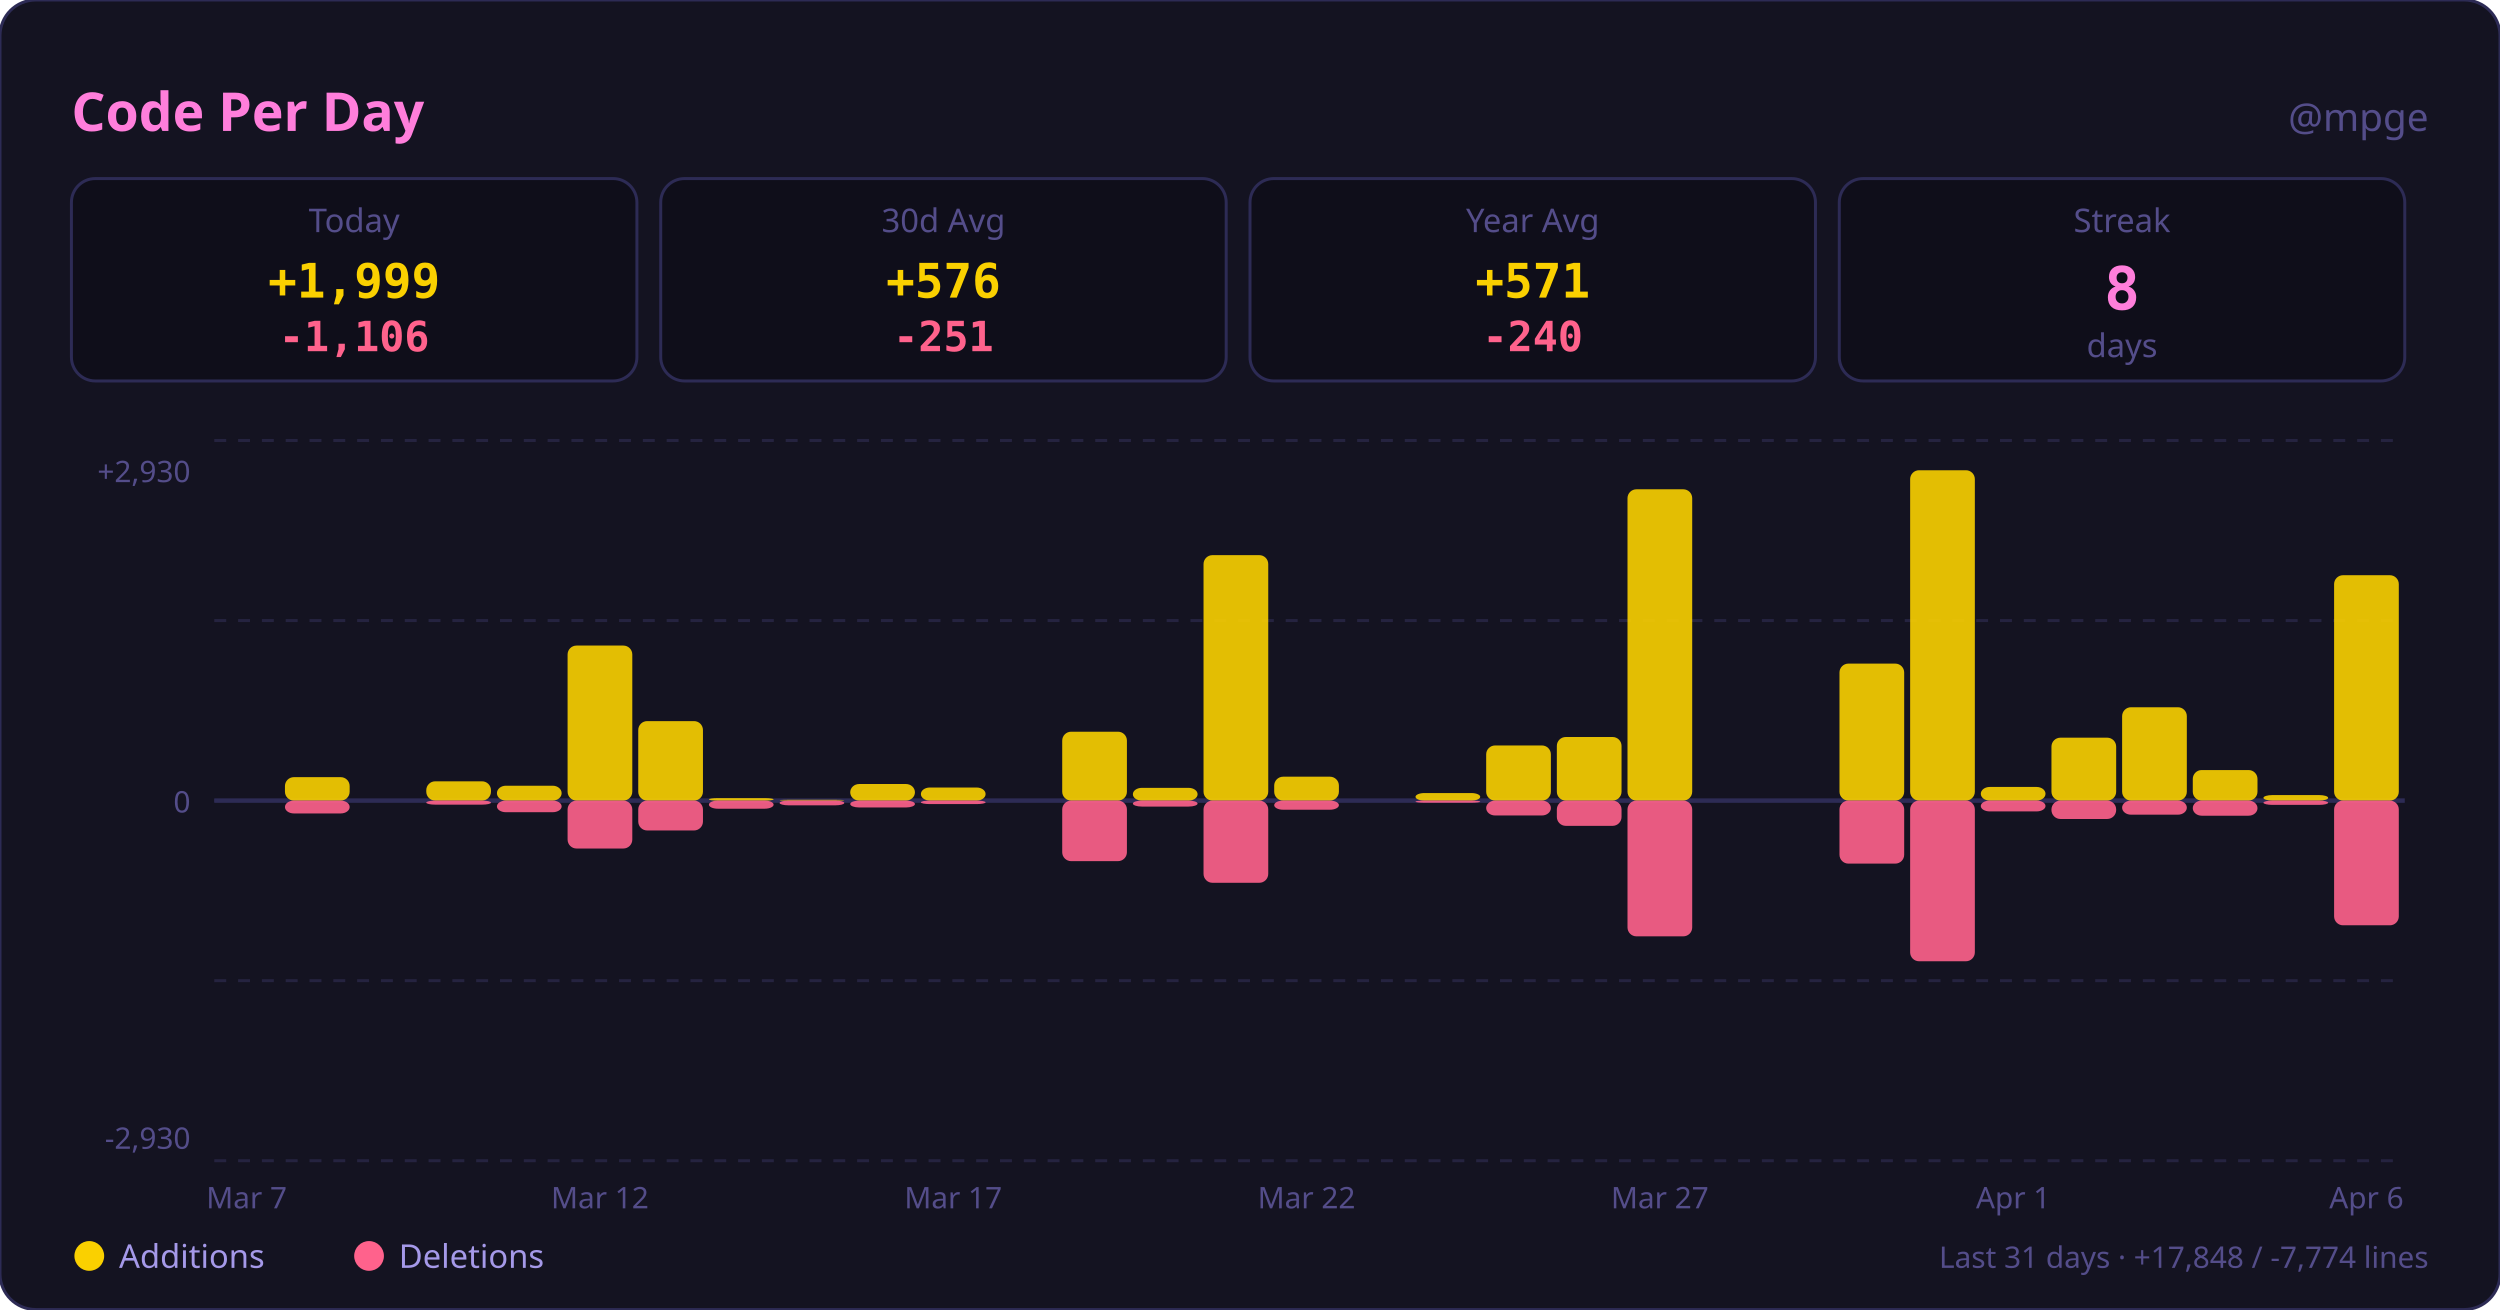
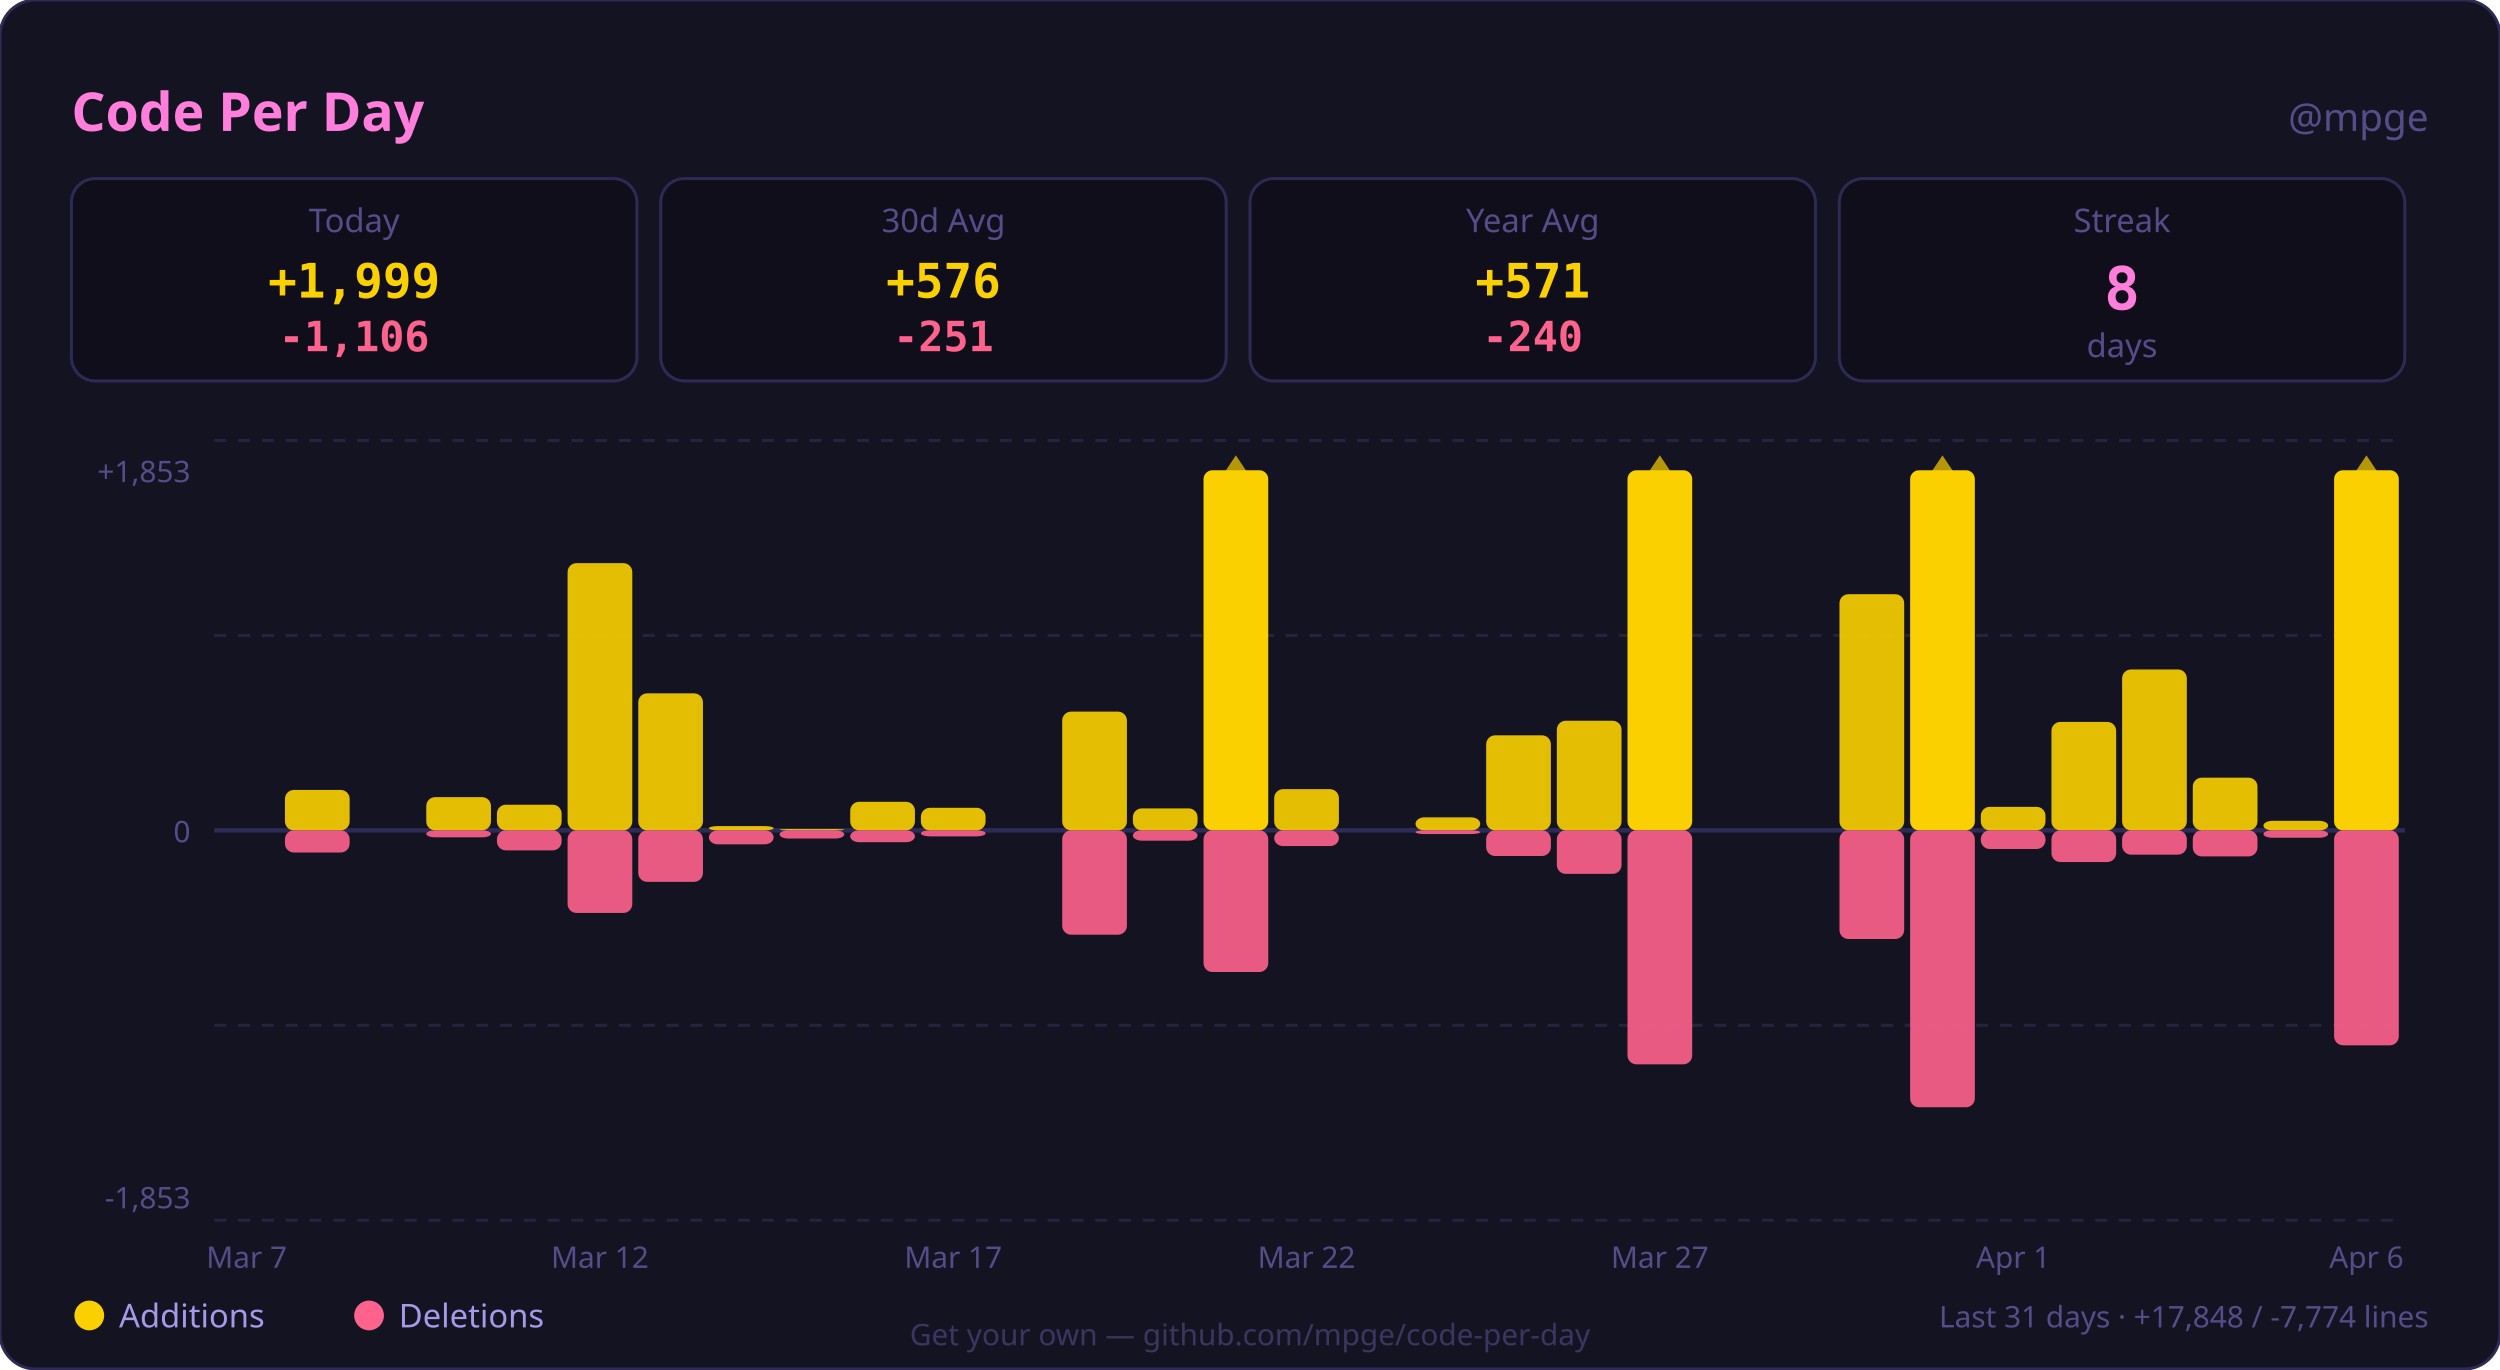
- <svg xmlns="http://www.w3.org/2000/svg" width="840" height="440" viewBox="0 0 840 440">
+ <svg xmlns="http://www.w3.org/2000/svg" width="840" height="460" viewBox="0 0 840 460">
  <style>
      @keyframes fadeInUp {
        from { opacity: 0; transform: translateY(12px); }
        to   { opacity: 1; transform: translateY(0); }
      }
      @keyframes growBar {
        from { transform: scaleY(0); }
        to   { transform: scaleY(1); }
      }
      .cpd-header  { animation: fadeInUp 0.5s ease both; }
      .cpd-stats   { animation: fadeInUp 0.5s ease 0.15s both; }
      .cpd-chart   { animation: fadeInUp 0.5s ease 0.3s both; }
      .cpd-legend  { animation: fadeInUp 0.5s ease 0.45s both; }
    </style>
-   <rect width="840" height="440" rx="12" fill="#141321" stroke="#2d2b55" stroke-width="1" />
+   <rect width="840" height="460" rx="12" fill="#141321" stroke="#2d2b55" stroke-width="1" />
  <g class="cpd-header">
-     <text x="24" y="44" fill="#ff7edb" font-size="18" font-family="'Segoe UI', sans-serif" font-weight="700">Code Per Day</text>
+     <a href="https://github.com/mpge/code-per-day" target="_blank">
+       <text x="24" y="44" fill="#ff7edb" font-size="18" font-family="'Segoe UI', sans-serif" font-weight="700">Code Per Day</text>
+     </a>
    <text x="816" y="44" fill="#544d8a" font-size="13" font-family="'Segoe UI', sans-serif" text-anchor="end" font-weight="500">@mpge</text>
  </g>
  <g class="cpd-stats">
    <rect x="24" y="60" width="190" height="68" rx="8" fill="#0f0e1a" stroke="#2d2b55" stroke-width="1" />
    <text x="119" y="78" fill="#544d8a" font-size="11" font-family="'Segoe UI', sans-serif" text-anchor="middle" font-weight="500">Today</text>
    <text x="119" y="100" fill="#fad000" font-size="16" font-family="'Segoe UI Mono', 'Cascadia Code', monospace" text-anchor="middle" font-weight="700">+1,999</text>
    <text x="119" y="118" fill="#ff628c" font-size="14" font-family="'Segoe UI Mono', 'Cascadia Code', monospace" text-anchor="middle" font-weight="600">-1,106</text>
    <rect x="222" y="60" width="190" height="68" rx="8" fill="#0f0e1a" stroke="#2d2b55" stroke-width="1" />
    <text x="317" y="78" fill="#544d8a" font-size="11" font-family="'Segoe UI', sans-serif" text-anchor="middle" font-weight="500">30d Avg</text>
    <text x="317" y="100" fill="#fad000" font-size="16" font-family="'Segoe UI Mono', 'Cascadia Code', monospace" text-anchor="middle" font-weight="700">+576</text>
    <text x="317" y="118" fill="#ff628c" font-size="14" font-family="'Segoe UI Mono', 'Cascadia Code', monospace" text-anchor="middle" font-weight="600">-251</text>
    <rect x="420" y="60" width="190" height="68" rx="8" fill="#0f0e1a" stroke="#2d2b55" stroke-width="1" />
    <text x="515" y="78" fill="#544d8a" font-size="11" font-family="'Segoe UI', sans-serif" text-anchor="middle" font-weight="500">Year Avg</text>
    <text x="515" y="100" fill="#fad000" font-size="16" font-family="'Segoe UI Mono', 'Cascadia Code', monospace" text-anchor="middle" font-weight="700">+571</text>
    <text x="515" y="118" fill="#ff628c" font-size="14" font-family="'Segoe UI Mono', 'Cascadia Code', monospace" text-anchor="middle" font-weight="600">-240</text>
    <rect x="618" y="60" width="190" height="68" rx="8" fill="#0f0e1a" stroke="#2d2b55" stroke-width="1" />
    <text x="713" y="78" fill="#544d8a" font-size="11" font-family="'Segoe UI', sans-serif" text-anchor="middle" font-weight="500">Streak</text>
    <text x="713" y="104" fill="#ff7edb" font-size="20" font-family="'Segoe UI Mono', 'Cascadia Code', monospace" text-anchor="middle" font-weight="700">8</text>
    <text x="713" y="120" fill="#544d8a" font-size="11" font-family="'Segoe UI', sans-serif" text-anchor="middle">days</text>
  </g>
  <g class="cpd-chart">
    <line x1="72" y1="148" x2="808" y2="148" stroke="#252340" stroke-width="1" stroke-dasharray="4,4" />
-     <line x1="72" y1="208.5" x2="808" y2="208.5" stroke="#252340" stroke-width="1" stroke-dasharray="4,4" />
-     <line x1="72" y1="269" x2="808" y2="269" stroke="#252340" stroke-width="1" stroke-dasharray="4,4" />
-     <line x1="72" y1="329.5" x2="808" y2="329.5" stroke="#252340" stroke-width="1" stroke-dasharray="4,4" />
-     <line x1="72" y1="390" x2="808" y2="390" stroke="#252340" stroke-width="1" stroke-dasharray="4,4" />
-     <line x1="72" y1="269" x2="808" y2="269" stroke="#2d2b55" stroke-width="1.5" />
-     <text x="64" y="162" fill="#544d8a" font-size="10" font-family="'Segoe UI', sans-serif" text-anchor="end">+2,930</text>
-     <text x="64" y="386" fill="#544d8a" font-size="10" font-family="'Segoe UI', sans-serif" text-anchor="end">-2,930</text>
-     <text x="64" y="273" fill="#544d8a" font-size="10" font-family="'Segoe UI', sans-serif" text-anchor="end">0</text>
-     <rect x="95.742" y="261.12" width="21.742" height="7.88" fill="#fad000" rx="3" opacity="0.9" />
-     <rect x="95.742" y="269" width="21.742" height="4.319" fill="#ff628c" rx="3" opacity="0.9" />
-     <rect x="143.226" y="262.522" width="21.742" height="6.478" fill="#fad000" rx="3" opacity="0.9" />
-     <rect x="143.226" y="269" width="21.742" height="1.364" fill="#ff628c" rx="3" opacity="0.9" />
-     <rect x="166.968" y="263.999" width="21.742" height="5.001" fill="#fad000" rx="3" opacity="0.9" />
-     <rect x="166.968" y="269" width="21.742" height="3.902" fill="#ff628c" rx="3" opacity="0.9" />
-     <rect x="190.71" y="216.91" width="21.742" height="52.09" fill="#fad000" rx="3" opacity="0.9" />
-     <rect x="190.71" y="269" width="21.742" height="16.101" fill="#ff628c" rx="3" opacity="0.9" />
-     <rect x="214.452" y="242.292" width="21.742" height="26.708" fill="#fad000" rx="3" opacity="0.9" />
-     <rect x="214.452" y="269" width="21.742" height="10.039" fill="#ff628c" rx="3" opacity="0.9" />
-     <rect x="238.194" y="268.167" width="21.742" height="0.833" fill="#fad000" rx="3" opacity="0.9" />
-     <rect x="238.194" y="269" width="21.742" height="2.728" fill="#ff628c" rx="3" opacity="0.9" />
-     <rect x="261.935" y="268.735" width="21.742" height="0.265" fill="#fad000" rx="3" opacity="0.9" />
-     <rect x="261.935" y="269" width="21.742" height="1.591" fill="#ff628c" rx="3" opacity="0.9" />
-     <rect x="285.677" y="263.431" width="21.742" height="5.569" fill="#fad000" rx="3" opacity="0.9" />
-     <rect x="285.677" y="269" width="21.742" height="2.311" fill="#ff628c" rx="3" opacity="0.9" />
-     <rect x="309.419" y="264.605" width="21.742" height="4.395" fill="#fad000" rx="3" opacity="0.9" />
-     <rect x="309.419" y="269" width="21.742" height="1.174" fill="#ff628c" rx="3" opacity="0.9" />
-     <rect x="356.903" y="245.853" width="21.742" height="23.147" fill="#fad000" rx="3" opacity="0.9" />
-     <rect x="356.903" y="269" width="21.742" height="20.344" fill="#ff628c" rx="3" opacity="0.9" />
-     <rect x="380.645" y="264.719" width="21.742" height="4.281" fill="#fad000" rx="3" opacity="0.9" />
-     <rect x="380.645" y="269" width="21.742" height="2.008" fill="#ff628c" rx="3" opacity="0.9" />
-     <rect x="404.387" y="186.527" width="21.742" height="82.473" fill="#fad000" rx="3" opacity="0.9" />
-     <rect x="404.387" y="269" width="21.742" height="27.617" fill="#ff628c" rx="3" opacity="0.9" />
-     <rect x="428.129" y="260.969" width="21.742" height="8.031" fill="#fad000" rx="3" opacity="0.9" />
-     <rect x="428.129" y="269" width="21.742" height="3.069" fill="#ff628c" rx="3" opacity="0.9" />
-     <rect x="475.613" y="266.462" width="21.742" height="2.538" fill="#fad000" rx="3" opacity="0.9" />
-     <rect x="475.613" y="269" width="21.742" height="0.72" fill="#ff628c" rx="3" opacity="0.9" />
-     <rect x="499.355" y="250.475" width="21.742" height="18.525" fill="#fad000" rx="3" opacity="0.9" />
-     <rect x="499.355" y="269" width="21.742" height="5.001" fill="#ff628c" rx="3" opacity="0.9" />
-     <rect x="523.097" y="247.633" width="21.742" height="21.367" fill="#fad000" rx="3" opacity="0.9" />
-     <rect x="523.097" y="269" width="21.742" height="8.486" fill="#ff628c" rx="3" opacity="0.9" />
-     <rect x="546.839" y="164.402" width="21.742" height="104.598" fill="#fad000" rx="3" opacity="0.9" />
-     <rect x="546.839" y="269" width="21.742" height="45.612" fill="#ff628c" rx="3" opacity="0.9" />
-     <rect x="618.065" y="222.971" width="21.742" height="46.029" fill="#fad000" rx="3" opacity="0.9" />
-     <rect x="618.065" y="269" width="21.742" height="21.177" fill="#ff628c" rx="3" opacity="0.9" />
-     <rect x="641.806" y="158" width="21.742" height="111" fill="#fad000" rx="3" opacity="0.9" />
-     <rect x="641.806" y="269" width="21.742" height="53.985" fill="#ff628c" rx="3" opacity="0.9" />
-     <rect x="665.548" y="264.416" width="21.742" height="4.584" fill="#fad000" rx="3" opacity="0.9" />
-     <rect x="665.548" y="269" width="21.742" height="3.637" fill="#ff628c" rx="3" opacity="0.9" />
-     <rect x="689.29" y="247.861" width="21.742" height="21.139" fill="#fad000" rx="3" opacity="0.9" />
-     <rect x="689.29" y="269" width="21.742" height="6.175" fill="#ff628c" rx="3" opacity="0.9" />
-     <rect x="713.032" y="237.632" width="21.742" height="31.368" fill="#fad000" rx="3" opacity="0.9" />
-     <rect x="713.032" y="269" width="21.742" height="4.735" fill="#ff628c" rx="3" opacity="0.9" />
-     <rect x="736.774" y="258.733" width="21.742" height="10.267" fill="#fad000" rx="3" opacity="0.9" />
-     <rect x="736.774" y="269" width="21.742" height="5.076" fill="#ff628c" rx="3" opacity="0.9" />
-     <rect x="760.516" y="267.144" width="21.742" height="1.856" fill="#fad000" rx="3" opacity="0.9" />
-     <rect x="760.516" y="269" width="21.742" height="1.44" fill="#ff628c" rx="3" opacity="0.9" />
-     <rect x="784.258" y="193.27" width="21.742" height="75.73" fill="#fad000" rx="3" opacity="0.9" />
-     <rect x="784.258" y="269" width="21.742" height="41.9" fill="#ff628c" rx="3" opacity="0.9" />
-     <text x="82.871" y="406" fill="#544d8a" font-size="10" font-family="'Segoe UI', sans-serif" text-anchor="middle">Mar 7</text>
-     <text x="201.581" y="406" fill="#544d8a" font-size="10" font-family="'Segoe UI', sans-serif" text-anchor="middle">Mar 12</text>
-     <text x="320.29" y="406" fill="#544d8a" font-size="10" font-family="'Segoe UI', sans-serif" text-anchor="middle">Mar 17</text>
-     <text x="439" y="406" fill="#544d8a" font-size="10" font-family="'Segoe UI', sans-serif" text-anchor="middle">Mar 22</text>
-     <text x="557.71" y="406" fill="#544d8a" font-size="10" font-family="'Segoe UI', sans-serif" text-anchor="middle">Mar 27</text>
-     <text x="676.419" y="406" fill="#544d8a" font-size="10" font-family="'Segoe UI', sans-serif" text-anchor="middle">Apr 1</text>
-     <text x="795.129" y="406" fill="#544d8a" font-size="10" font-family="'Segoe UI', sans-serif" text-anchor="middle">Apr 6</text>
+     <line x1="72" y1="213.5" x2="808" y2="213.5" stroke="#252340" stroke-width="1" stroke-dasharray="4,4" />
+     <line x1="72" y1="279" x2="808" y2="279" stroke="#252340" stroke-width="1" stroke-dasharray="4,4" />
+     <line x1="72" y1="344.5" x2="808" y2="344.5" stroke="#252340" stroke-width="1" stroke-dasharray="4,4" />
+     <line x1="72" y1="410" x2="808" y2="410" stroke="#252340" stroke-width="1" stroke-dasharray="4,4" />
+     <line x1="72" y1="279" x2="808" y2="279" stroke="#2d2b55" stroke-width="1.5" />
+     <text x="64" y="162" fill="#544d8a" font-size="10" font-family="'Segoe UI', sans-serif" text-anchor="end">+1,853</text>
+     <text x="64" y="406" fill="#544d8a" font-size="10" font-family="'Segoe UI', sans-serif" text-anchor="end">-1,853</text>
+     <text x="64" y="283" fill="#544d8a" font-size="10" font-family="'Segoe UI', sans-serif" text-anchor="end">0</text>
+     <rect x="95.742" y="265.418" width="21.742" height="13.582" fill="#fad000" rx="3" opacity="0.9" />
+     <rect x="95.742" y="279" width="21.742" height="7.444" fill="#ff628c" rx="3" opacity="0.9" />
+     <rect x="143.226" y="267.834" width="21.742" height="11.166" fill="#fad000" rx="3" opacity="0.9" />
+     <rect x="143.226" y="279" width="21.742" height="2.351" fill="#ff628c" rx="3" opacity="0.9" />
+     <rect x="166.968" y="270.38" width="21.742" height="8.62" fill="#fad000" rx="3" opacity="0.9" />
+     <rect x="166.968" y="279" width="21.742" height="6.726" fill="#ff628c" rx="3" opacity="0.9" />
+     <rect x="190.71" y="189.213" width="21.742" height="89.787" fill="#fad000" rx="3" opacity="0.9" />
+     <rect x="190.71" y="279" width="21.742" height="27.752" fill="#ff628c" rx="3" opacity="0.9" />
+     <rect x="214.452" y="232.964" width="21.742" height="46.036" fill="#fad000" rx="3" opacity="0.9" />
+     <rect x="214.452" y="279" width="21.742" height="17.304" fill="#ff628c" rx="3" opacity="0.9" />
+     <rect x="238.194" y="277.563" width="21.742" height="1.437" fill="#fad000" rx="3" opacity="0.9" />
+     <rect x="238.194" y="279" width="21.742" height="4.702" fill="#ff628c" rx="3" opacity="0.9" />
+     <rect x="261.935" y="278.543" width="21.742" height="0.457" fill="#fad000" rx="3" opacity="0.9" />
+     <rect x="261.935" y="279" width="21.742" height="2.743" fill="#ff628c" rx="3" opacity="0.9" />
+     <rect x="285.677" y="269.401" width="21.742" height="9.599" fill="#fad000" rx="3" opacity="0.9" />
+     <rect x="285.677" y="279" width="21.742" height="3.983" fill="#ff628c" rx="3" opacity="0.9" />
+     <rect x="309.419" y="271.425" width="21.742" height="7.575" fill="#fad000" rx="3" opacity="0.9" />
+     <rect x="309.419" y="279" width="21.742" height="2.024" fill="#ff628c" rx="3" opacity="0.9" />
+     <rect x="356.903" y="239.102" width="21.742" height="39.898" fill="#fad000" rx="3" opacity="0.9" />
+     <rect x="356.903" y="279" width="21.742" height="35.066" fill="#ff628c" rx="3" opacity="0.9" />
+     <rect x="380.645" y="271.621" width="21.742" height="7.379" fill="#fad000" rx="3" opacity="0.9" />
+     <rect x="380.645" y="279" width="21.742" height="3.461" fill="#ff628c" rx="3" opacity="0.9" />
+     <rect x="404.387" y="158" width="21.742" height="121" fill="#fad000" rx="3" opacity="1" />
+     <polygon points="411.258,159 419.258,159 415.258,153" fill="#fad000" opacity="0.7" />
+     <rect x="404.387" y="279" width="21.742" height="47.603" fill="#ff628c" rx="3" opacity="0.9" />
+     <rect x="428.129" y="265.157" width="21.742" height="13.843" fill="#fad000" rx="3" opacity="0.9" />
+     <rect x="428.129" y="279" width="21.742" height="5.289" fill="#ff628c" rx="3" opacity="0.9" />
+     <rect x="475.613" y="274.625" width="21.742" height="4.375" fill="#fad000" rx="3" opacity="0.9" />
+     <rect x="475.613" y="279" width="21.742" height="1.241" fill="#ff628c" rx="3" opacity="0.9" />
+     <rect x="499.355" y="247.069" width="21.742" height="31.931" fill="#fad000" rx="3" opacity="0.9" />
+     <rect x="499.355" y="279" width="21.742" height="8.62" fill="#ff628c" rx="3" opacity="0.9" />
+     <rect x="523.097" y="242.171" width="21.742" height="36.829" fill="#fad000" rx="3" opacity="0.9" />
+     <rect x="523.097" y="279" width="21.742" height="14.627" fill="#ff628c" rx="3" opacity="0.9" />
+     <rect x="546.839" y="158" width="21.742" height="121" fill="#fad000" rx="3" opacity="1" />
+     <polygon points="553.71,159 561.71,159 557.71,153" fill="#fad000" opacity="0.7" />
+     <rect x="546.839" y="279" width="21.742" height="78.621" fill="#ff628c" rx="3" opacity="0.9" />
+     <rect x="618.065" y="199.661" width="21.742" height="79.339" fill="#fad000" rx="3" opacity="0.9" />
+     <rect x="618.065" y="279" width="21.742" height="36.502" fill="#ff628c" rx="3" opacity="0.9" />
+     <rect x="641.806" y="158" width="21.742" height="121" fill="#fad000" rx="3" opacity="1" />
+     <polygon points="648.677,159 656.677,159 652.677,153" fill="#fad000" opacity="0.7" />
+     <rect x="641.806" y="279" width="21.742" height="93.052" fill="#ff628c" rx="3" opacity="0.9" />
+     <rect x="665.548" y="271.099" width="21.742" height="7.901" fill="#fad000" rx="3" opacity="0.9" />
+     <rect x="665.548" y="279" width="21.742" height="6.269" fill="#ff628c" rx="3" opacity="0.9" />
+     <rect x="689.29" y="242.563" width="21.742" height="36.437" fill="#fad000" rx="3" opacity="0.9" />
+     <rect x="689.29" y="279" width="21.742" height="10.644" fill="#ff628c" rx="3" opacity="0.9" />
+     <rect x="713.032" y="224.932" width="21.742" height="54.068" fill="#fad000" rx="3" opacity="0.9" />
+     <rect x="713.032" y="279" width="21.742" height="8.162" fill="#ff628c" rx="3" opacity="0.9" />
+     <rect x="736.774" y="261.304" width="21.742" height="17.696" fill="#fad000" rx="3" opacity="0.9" />
+     <rect x="736.774" y="279" width="21.742" height="8.75" fill="#ff628c" rx="3" opacity="0.9" />
+     <rect x="760.516" y="275.8" width="21.742" height="3.2" fill="#fad000" rx="3" opacity="0.9" />
+     <rect x="760.516" y="279" width="21.742" height="2.481" fill="#ff628c" rx="3" opacity="0.9" />
+     <rect x="784.258" y="158" width="21.742" height="121" fill="#fad000" rx="3" opacity="1" />
+     <polygon points="791.129,159 799.129,159 795.129,153" fill="#fad000" opacity="0.7" />
+     <rect x="784.258" y="279" width="21.742" height="72.221" fill="#ff628c" rx="3" opacity="0.9" />
+     <text x="82.871" y="426" fill="#544d8a" font-size="10" font-family="'Segoe UI', sans-serif" text-anchor="middle">Mar 7</text>
+     <text x="201.581" y="426" fill="#544d8a" font-size="10" font-family="'Segoe UI', sans-serif" text-anchor="middle">Mar 12</text>
+     <text x="320.29" y="426" fill="#544d8a" font-size="10" font-family="'Segoe UI', sans-serif" text-anchor="middle">Mar 17</text>
+     <text x="439" y="426" fill="#544d8a" font-size="10" font-family="'Segoe UI', sans-serif" text-anchor="middle">Mar 22</text>
+     <text x="557.71" y="426" fill="#544d8a" font-size="10" font-family="'Segoe UI', sans-serif" text-anchor="middle">Mar 27</text>
+     <text x="676.419" y="426" fill="#544d8a" font-size="10" font-family="'Segoe UI', sans-serif" text-anchor="middle">Apr 1</text>
+     <text x="795.129" y="426" fill="#544d8a" font-size="10" font-family="'Segoe UI', sans-serif" text-anchor="middle">Apr 6</text>
  </g>
  <g class="cpd-legend">
-     <circle cx="30" cy="422" r="5" fill="#fad000" />
-     <text x="40" y="426" fill="#a599e9" font-size="11" font-family="'Segoe UI', sans-serif">Additions</text>
-     <circle cx="124" cy="422" r="5" fill="#ff628c" />
-     <text x="134" y="426" fill="#a599e9" font-size="11" font-family="'Segoe UI', sans-serif">Deletions</text>
-     <text x="816" y="426" fill="#544d8a" font-size="10" font-family="'Segoe UI', sans-serif" text-anchor="end">Last 31 days · +17,848 / -7,774 lines</text>
+     <circle cx="30" cy="442" r="5" fill="#fad000" />
+     <text x="40" y="446" fill="#a599e9" font-size="11" font-family="'Segoe UI', sans-serif">Additions</text>
+     <circle cx="124" cy="442" r="5" fill="#ff628c" />
+     <text x="134" y="446" fill="#a599e9" font-size="11" font-family="'Segoe UI', sans-serif">Deletions</text>
+     <text x="816" y="446" fill="#544d8a" font-size="10" font-family="'Segoe UI', sans-serif" text-anchor="end">Last 31 days · +17,848 / -7,774 lines</text>
  </g>
+   <a href="https://github.com/mpge/code-per-day" target="_blank">
+     <text x="420" y="452" fill="#544d8a" font-size="10" font-family="'Segoe UI', sans-serif" text-anchor="middle" opacity="0.6">Get your own — github.com/mpge/code-per-day</text>
+   </a>
</svg>
